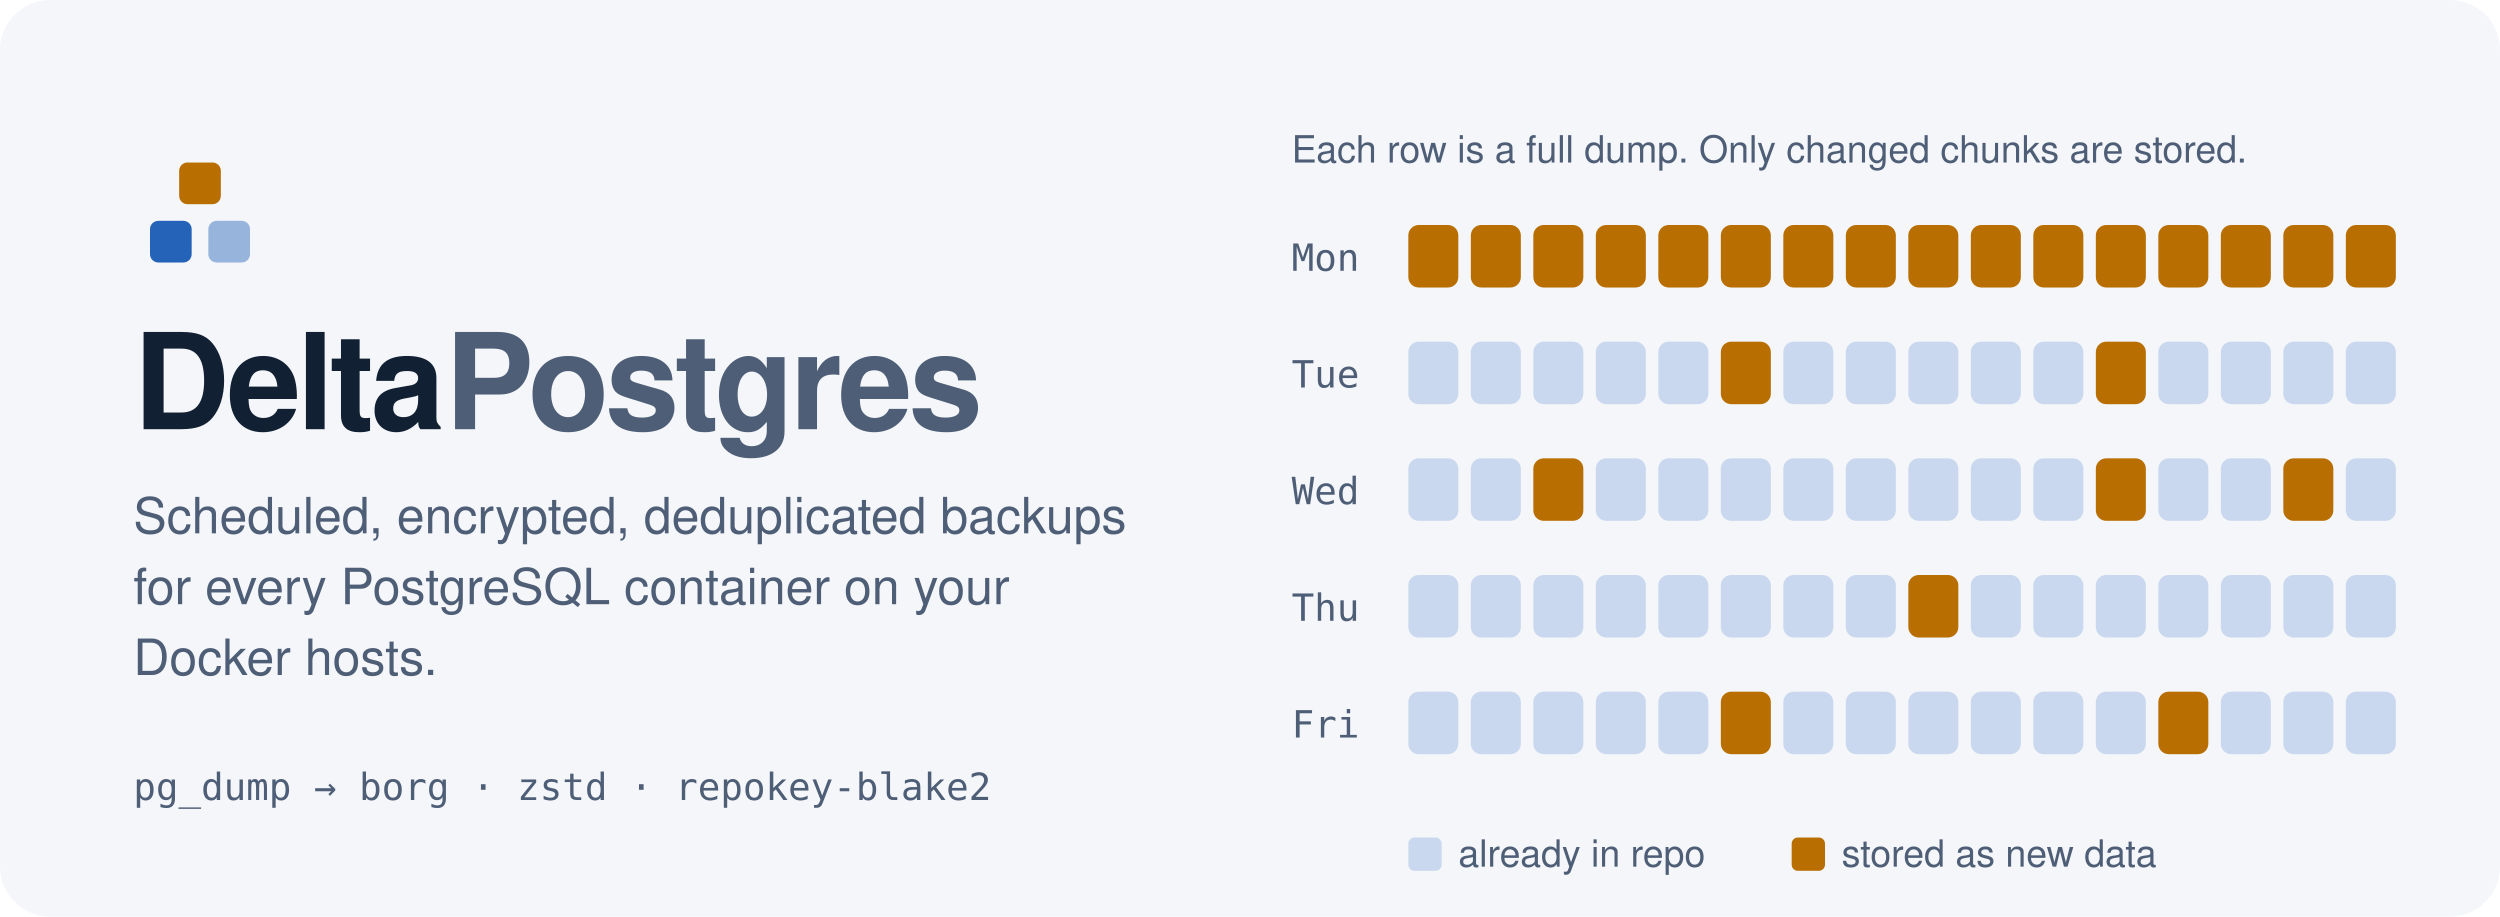
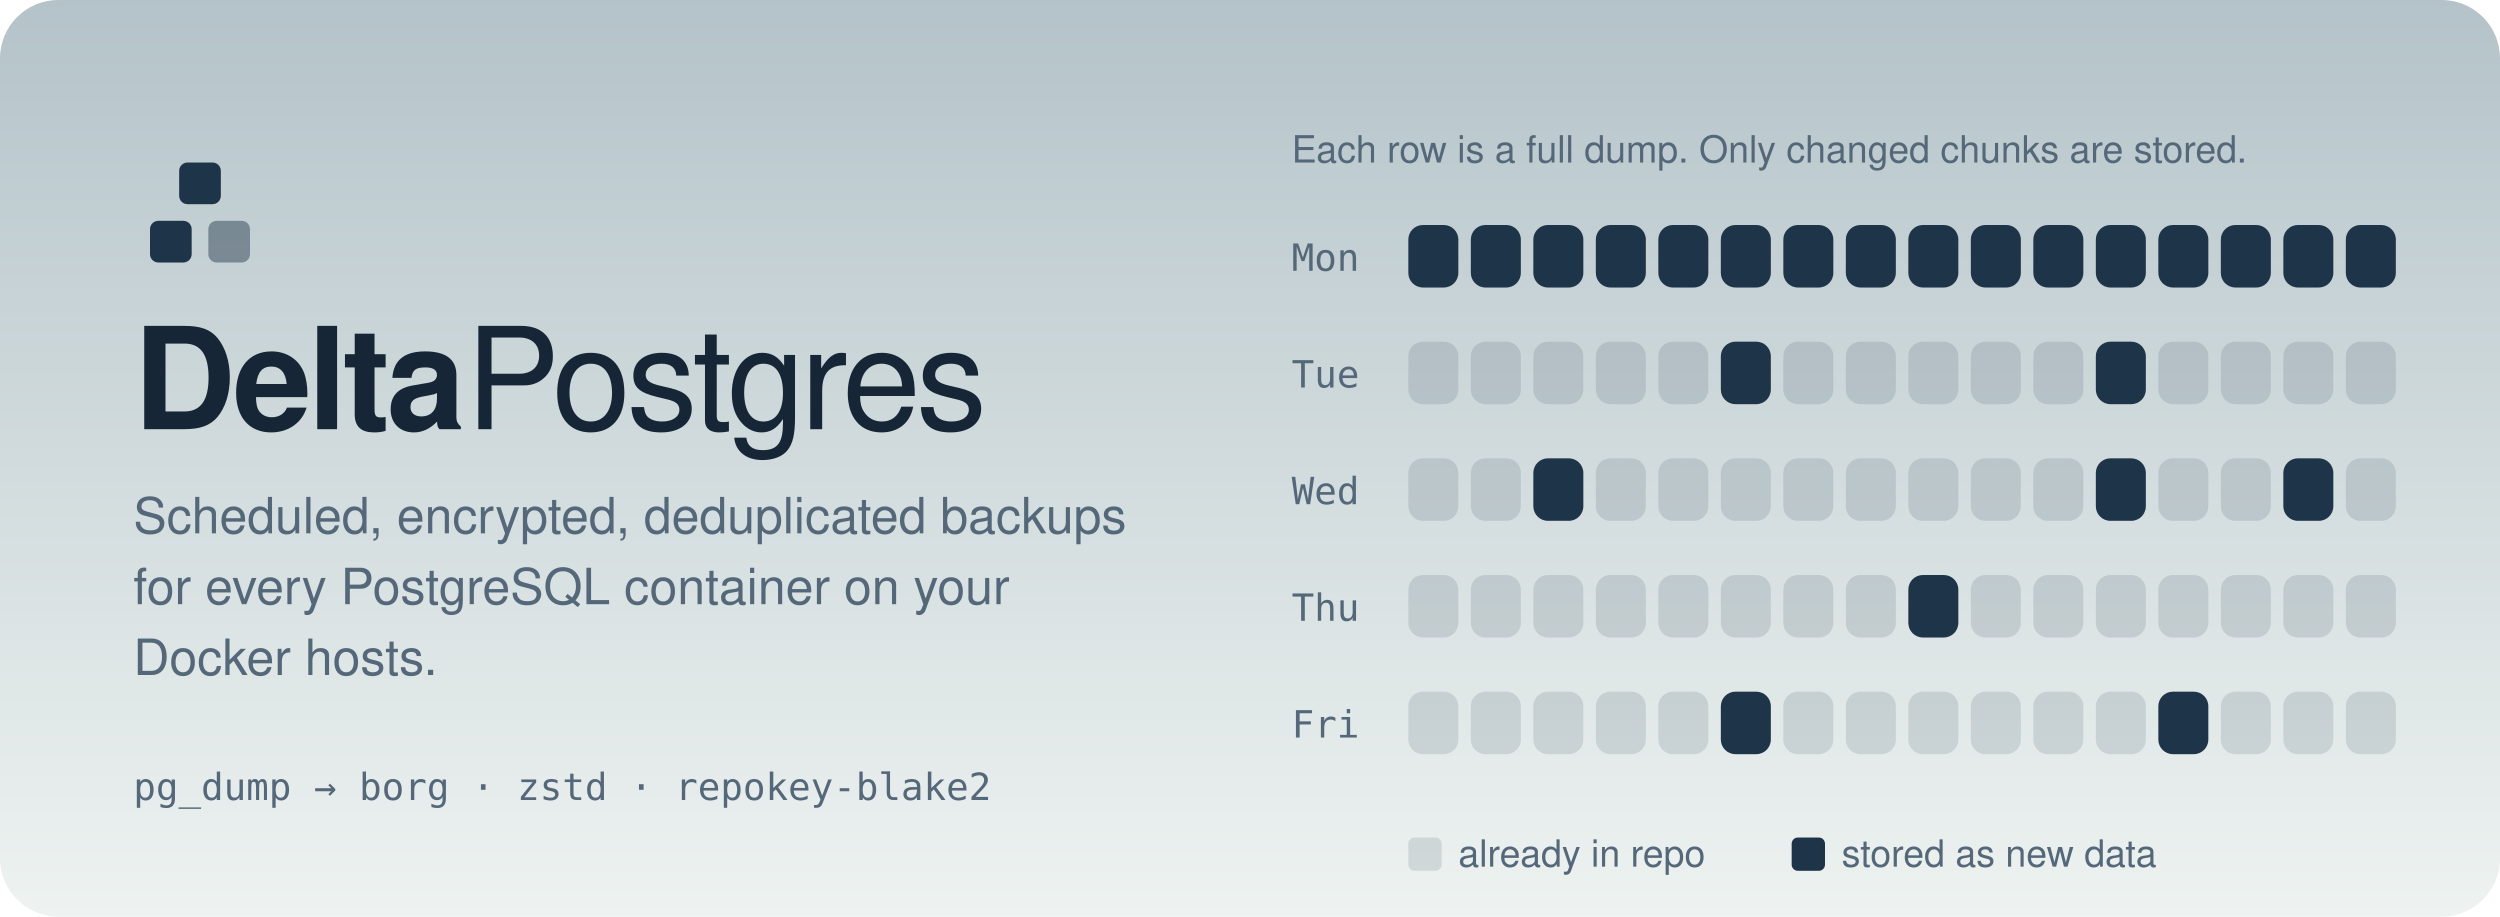
<svg xmlns="http://www.w3.org/2000/svg" viewBox="0 0 1200 440" width="100%" role="img" aria-labelledby="t d">
-   <rect width="1200" height="440" rx="24" fill="#F4F6F9" />
-   <rect x="86" y="78" width="20" height="20" rx="4" fill="#B86E00" />
-   <rect x="72" y="106" width="20" height="20" rx="4" fill="#2563B8" />
-   <rect x="100" y="106" width="20" height="20" rx="4" fill="#2563B8" opacity="0.45" />
-   <text x="64" y="206" font-family="'Space Grotesk', ui-sans-serif, system-ui, -apple-system, 'Segoe UI', Helvetica, Arial, sans-serif" font-size="64" font-weight="700" letter-spacing="-2" fill="#122033">Delta<tspan fill="#4E5E76">Postgres</tspan>
-   </text>
-   <text font-family="'Space Grotesk', ui-sans-serif, system-ui, -apple-system, 'Segoe UI', Helvetica, Arial, sans-serif" font-size="24" fill="#4E5E76">
+   <defs>
+     <linearGradient id="bg" x1="0" y1="0" x2="0" y2="1">
+       <stop offset="0" stop-color="#B4C3C9" />
+       <stop offset="1" stop-color="#EEF3F1" />
+     </linearGradient>
+   </defs>
+   <rect width="1200" height="440" rx="28" fill="url(#bg)" />
+   <rect x="86" y="78" width="20" height="20" rx="4" fill="#1E3448" />
+   <rect x="72" y="106" width="20" height="20" rx="4" fill="#1E3448" />
+   <rect x="100" y="106" width="20" height="20" rx="4" fill="#1E3448" opacity="0.45" />
+   <text x="64" y="206" font-family="'Urbanist', ui-sans-serif, system-ui, -apple-system, 'Segoe UI', Helvetica, Arial, sans-serif" font-size="68" font-weight="300" letter-spacing="-2" fill="#162636">
+     <tspan font-weight="600">Delta</tspan>Postgres</text>
+   <text font-family="'Urbanist', ui-sans-serif, system-ui, -apple-system, 'Segoe UI', Helvetica, Arial, sans-serif" font-size="24" fill="#55687A">
    <tspan x="64" y="256">Scheduled, encrypted, deduplicated backups</tspan>
    <tspan x="64" y="290">for every PostgreSQL container on your</tspan>
    <tspan x="64" y="324">Docker hosts.</tspan>
  </text>
-   <text x="64" y="384" font-family="'JetBrains Mono', ui-monospace, SFMono-Regular, Menlo, Consolas, monospace" font-size="18" fill="#4E5E76">pg_dump  →  borg  ·  zstd  ·  repokey-blake2</text>
-   <text x="620" y="78" font-family="'Space Grotesk', ui-sans-serif, system-ui, -apple-system, 'Segoe UI', Helvetica, Arial, sans-serif" font-size="18" fill="#4E5E76">Each row is a full dump. Only changed chunks are stored.</text>
-   <text x="620" y="130" font-family="'JetBrains Mono', ui-monospace, SFMono-Regular, Menlo, Consolas, monospace" font-size="18" fill="#4E5E76">Mon</text>
-   <rect x="676" y="108" width="24" height="30" rx="5" fill="#B86E00" />
-   <rect x="706" y="108" width="24" height="30" rx="5" fill="#B86E00" />
-   <rect x="736" y="108" width="24" height="30" rx="5" fill="#B86E00" />
-   <rect x="766" y="108" width="24" height="30" rx="5" fill="#B86E00" />
-   <rect x="796" y="108" width="24" height="30" rx="5" fill="#B86E00" />
-   <rect x="826" y="108" width="24" height="30" rx="5" fill="#B86E00" />
-   <rect x="856" y="108" width="24" height="30" rx="5" fill="#B86E00" />
-   <rect x="886" y="108" width="24" height="30" rx="5" fill="#B86E00" />
-   <rect x="916" y="108" width="24" height="30" rx="5" fill="#B86E00" />
-   <rect x="946" y="108" width="24" height="30" rx="5" fill="#B86E00" />
-   <rect x="976" y="108" width="24" height="30" rx="5" fill="#B86E00" />
-   <rect x="1006" y="108" width="24" height="30" rx="5" fill="#B86E00" />
-   <rect x="1036" y="108" width="24" height="30" rx="5" fill="#B86E00" />
-   <rect x="1066" y="108" width="24" height="30" rx="5" fill="#B86E00" />
-   <rect x="1096" y="108" width="24" height="30" rx="5" fill="#B86E00" />
-   <rect x="1126" y="108" width="24" height="30" rx="5" fill="#B86E00" />
-   <text x="620" y="186" font-family="'JetBrains Mono', ui-monospace, SFMono-Regular, Menlo, Consolas, monospace" font-size="18" fill="#4E5E76">Tue</text>
-   <rect x="676" y="164" width="24" height="30" rx="5" fill="#C9D8EE" />
-   <rect x="706" y="164" width="24" height="30" rx="5" fill="#C9D8EE" />
-   <rect x="736" y="164" width="24" height="30" rx="5" fill="#C9D8EE" />
-   <rect x="766" y="164" width="24" height="30" rx="5" fill="#C9D8EE" />
-   <rect x="796" y="164" width="24" height="30" rx="5" fill="#C9D8EE" />
-   <rect x="826" y="164" width="24" height="30" rx="5" fill="#B86E00" />
-   <rect x="856" y="164" width="24" height="30" rx="5" fill="#C9D8EE" />
-   <rect x="886" y="164" width="24" height="30" rx="5" fill="#C9D8EE" />
-   <rect x="916" y="164" width="24" height="30" rx="5" fill="#C9D8EE" />
-   <rect x="946" y="164" width="24" height="30" rx="5" fill="#C9D8EE" />
-   <rect x="976" y="164" width="24" height="30" rx="5" fill="#C9D8EE" />
-   <rect x="1006" y="164" width="24" height="30" rx="5" fill="#B86E00" />
-   <rect x="1036" y="164" width="24" height="30" rx="5" fill="#C9D8EE" />
-   <rect x="1066" y="164" width="24" height="30" rx="5" fill="#C9D8EE" />
-   <rect x="1096" y="164" width="24" height="30" rx="5" fill="#C9D8EE" />
-   <rect x="1126" y="164" width="24" height="30" rx="5" fill="#C9D8EE" />
-   <text x="620" y="242" font-family="'JetBrains Mono', ui-monospace, SFMono-Regular, Menlo, Consolas, monospace" font-size="18" fill="#4E5E76">Wed</text>
-   <rect x="676" y="220" width="24" height="30" rx="5" fill="#C9D8EE" />
-   <rect x="706" y="220" width="24" height="30" rx="5" fill="#C9D8EE" />
-   <rect x="736" y="220" width="24" height="30" rx="5" fill="#B86E00" />
-   <rect x="766" y="220" width="24" height="30" rx="5" fill="#C9D8EE" />
-   <rect x="796" y="220" width="24" height="30" rx="5" fill="#C9D8EE" />
-   <rect x="826" y="220" width="24" height="30" rx="5" fill="#C9D8EE" />
-   <rect x="856" y="220" width="24" height="30" rx="5" fill="#C9D8EE" />
-   <rect x="886" y="220" width="24" height="30" rx="5" fill="#C9D8EE" />
-   <rect x="916" y="220" width="24" height="30" rx="5" fill="#C9D8EE" />
-   <rect x="946" y="220" width="24" height="30" rx="5" fill="#C9D8EE" />
-   <rect x="976" y="220" width="24" height="30" rx="5" fill="#C9D8EE" />
-   <rect x="1006" y="220" width="24" height="30" rx="5" fill="#B86E00" />
-   <rect x="1036" y="220" width="24" height="30" rx="5" fill="#C9D8EE" />
-   <rect x="1066" y="220" width="24" height="30" rx="5" fill="#C9D8EE" />
-   <rect x="1096" y="220" width="24" height="30" rx="5" fill="#B86E00" />
-   <rect x="1126" y="220" width="24" height="30" rx="5" fill="#C9D8EE" />
-   <text x="620" y="298" font-family="'JetBrains Mono', ui-monospace, SFMono-Regular, Menlo, Consolas, monospace" font-size="18" fill="#4E5E76">Thu</text>
-   <rect x="676" y="276" width="24" height="30" rx="5" fill="#C9D8EE" />
-   <rect x="706" y="276" width="24" height="30" rx="5" fill="#C9D8EE" />
-   <rect x="736" y="276" width="24" height="30" rx="5" fill="#C9D8EE" />
-   <rect x="766" y="276" width="24" height="30" rx="5" fill="#C9D8EE" />
-   <rect x="796" y="276" width="24" height="30" rx="5" fill="#C9D8EE" />
-   <rect x="826" y="276" width="24" height="30" rx="5" fill="#C9D8EE" />
-   <rect x="856" y="276" width="24" height="30" rx="5" fill="#C9D8EE" />
-   <rect x="886" y="276" width="24" height="30" rx="5" fill="#C9D8EE" />
-   <rect x="916" y="276" width="24" height="30" rx="5" fill="#B86E00" />
-   <rect x="946" y="276" width="24" height="30" rx="5" fill="#C9D8EE" />
-   <rect x="976" y="276" width="24" height="30" rx="5" fill="#C9D8EE" />
-   <rect x="1006" y="276" width="24" height="30" rx="5" fill="#C9D8EE" />
-   <rect x="1036" y="276" width="24" height="30" rx="5" fill="#C9D8EE" />
-   <rect x="1066" y="276" width="24" height="30" rx="5" fill="#C9D8EE" />
-   <rect x="1096" y="276" width="24" height="30" rx="5" fill="#C9D8EE" />
-   <rect x="1126" y="276" width="24" height="30" rx="5" fill="#C9D8EE" />
-   <text x="620" y="354" font-family="'JetBrains Mono', ui-monospace, SFMono-Regular, Menlo, Consolas, monospace" font-size="18" fill="#4E5E76">Fri</text>
-   <rect x="676" y="332" width="24" height="30" rx="5" fill="#C9D8EE" />
-   <rect x="706" y="332" width="24" height="30" rx="5" fill="#C9D8EE" />
-   <rect x="736" y="332" width="24" height="30" rx="5" fill="#C9D8EE" />
-   <rect x="766" y="332" width="24" height="30" rx="5" fill="#C9D8EE" />
-   <rect x="796" y="332" width="24" height="30" rx="5" fill="#C9D8EE" />
-   <rect x="826" y="332" width="24" height="30" rx="5" fill="#B86E00" />
-   <rect x="856" y="332" width="24" height="30" rx="5" fill="#C9D8EE" />
-   <rect x="886" y="332" width="24" height="30" rx="5" fill="#C9D8EE" />
-   <rect x="916" y="332" width="24" height="30" rx="5" fill="#C9D8EE" />
-   <rect x="946" y="332" width="24" height="30" rx="5" fill="#C9D8EE" />
-   <rect x="976" y="332" width="24" height="30" rx="5" fill="#C9D8EE" />
-   <rect x="1006" y="332" width="24" height="30" rx="5" fill="#C9D8EE" />
-   <rect x="1036" y="332" width="24" height="30" rx="5" fill="#B86E00" />
-   <rect x="1066" y="332" width="24" height="30" rx="5" fill="#C9D8EE" />
-   <rect x="1096" y="332" width="24" height="30" rx="5" fill="#C9D8EE" />
-   <rect x="1126" y="332" width="24" height="30" rx="5" fill="#C9D8EE" />
-   <rect x="676" y="402" width="16" height="16" rx="3" fill="#C9D8EE" />
-   <text x="700" y="416" font-family="'Space Grotesk', ui-sans-serif, system-ui, -apple-system, 'Segoe UI', Helvetica, Arial, sans-serif" font-size="18" fill="#4E5E76">already in repo</text>
-   <rect x="860" y="402" width="16" height="16" rx="3" fill="#B86E00" />
-   <text x="884" y="416" font-family="'Space Grotesk', ui-sans-serif, system-ui, -apple-system, 'Segoe UI', Helvetica, Arial, sans-serif" font-size="18" fill="#4E5E76">stored as new data</text>
+   <text x="64" y="384" font-family="'JetBrains Mono', ui-monospace, SFMono-Regular, Menlo, Consolas, monospace" font-size="18" fill="#55687A">pg_dump  →  borg  ·  zstd  ·  repokey-blake2</text>
+   <text x="620" y="78" font-family="'Urbanist', ui-sans-serif, system-ui, -apple-system, 'Segoe UI', Helvetica, Arial, sans-serif" font-size="18" fill="#55687A">Each row is a full dump. Only changed chunks are stored.</text>
+   <text x="620" y="130" font-family="'JetBrains Mono', ui-monospace, SFMono-Regular, Menlo, Consolas, monospace" font-size="18" fill="#55687A">Mon</text>
+   <rect x="676" y="108" width="24" height="30" rx="7" fill="#1E3448" />
+   <rect x="706" y="108" width="24" height="30" rx="7" fill="#1E3448" />
+   <rect x="736" y="108" width="24" height="30" rx="7" fill="#1E3448" />
+   <rect x="766" y="108" width="24" height="30" rx="7" fill="#1E3448" />
+   <rect x="796" y="108" width="24" height="30" rx="7" fill="#1E3448" />
+   <rect x="826" y="108" width="24" height="30" rx="7" fill="#1E3448" />
+   <rect x="856" y="108" width="24" height="30" rx="7" fill="#1E3448" />
+   <rect x="886" y="108" width="24" height="30" rx="7" fill="#1E3448" />
+   <rect x="916" y="108" width="24" height="30" rx="7" fill="#1E3448" />
+   <rect x="946" y="108" width="24" height="30" rx="7" fill="#1E3448" />
+   <rect x="976" y="108" width="24" height="30" rx="7" fill="#1E3448" />
+   <rect x="1006" y="108" width="24" height="30" rx="7" fill="#1E3448" />
+   <rect x="1036" y="108" width="24" height="30" rx="7" fill="#1E3448" />
+   <rect x="1066" y="108" width="24" height="30" rx="7" fill="#1E3448" />
+   <rect x="1096" y="108" width="24" height="30" rx="7" fill="#1E3448" />
+   <rect x="1126" y="108" width="24" height="30" rx="7" fill="#1E3448" />
+   <text x="620" y="186" font-family="'JetBrains Mono', ui-monospace, SFMono-Regular, Menlo, Consolas, monospace" font-size="18" fill="#55687A">Tue</text>
+   <rect x="676" y="164" width="24" height="30" rx="7" fill="rgba(30,52,72,0.13)" />
+   <rect x="706" y="164" width="24" height="30" rx="7" fill="rgba(30,52,72,0.13)" />
+   <rect x="736" y="164" width="24" height="30" rx="7" fill="rgba(30,52,72,0.13)" />
+   <rect x="766" y="164" width="24" height="30" rx="7" fill="rgba(30,52,72,0.13)" />
+   <rect x="796" y="164" width="24" height="30" rx="7" fill="rgba(30,52,72,0.13)" />
+   <rect x="826" y="164" width="24" height="30" rx="7" fill="#1E3448" />
+   <rect x="856" y="164" width="24" height="30" rx="7" fill="rgba(30,52,72,0.13)" />
+   <rect x="886" y="164" width="24" height="30" rx="7" fill="rgba(30,52,72,0.13)" />
+   <rect x="916" y="164" width="24" height="30" rx="7" fill="rgba(30,52,72,0.13)" />
+   <rect x="946" y="164" width="24" height="30" rx="7" fill="rgba(30,52,72,0.13)" />
+   <rect x="976" y="164" width="24" height="30" rx="7" fill="rgba(30,52,72,0.13)" />
+   <rect x="1006" y="164" width="24" height="30" rx="7" fill="#1E3448" />
+   <rect x="1036" y="164" width="24" height="30" rx="7" fill="rgba(30,52,72,0.13)" />
+   <rect x="1066" y="164" width="24" height="30" rx="7" fill="rgba(30,52,72,0.13)" />
+   <rect x="1096" y="164" width="24" height="30" rx="7" fill="rgba(30,52,72,0.13)" />
+   <rect x="1126" y="164" width="24" height="30" rx="7" fill="rgba(30,52,72,0.13)" />
+   <text x="620" y="242" font-family="'JetBrains Mono', ui-monospace, SFMono-Regular, Menlo, Consolas, monospace" font-size="18" fill="#55687A">Wed</text>
+   <rect x="676" y="220" width="24" height="30" rx="7" fill="rgba(30,52,72,0.13)" />
+   <rect x="706" y="220" width="24" height="30" rx="7" fill="rgba(30,52,72,0.13)" />
+   <rect x="736" y="220" width="24" height="30" rx="7" fill="#1E3448" />
+   <rect x="766" y="220" width="24" height="30" rx="7" fill="rgba(30,52,72,0.13)" />
+   <rect x="796" y="220" width="24" height="30" rx="7" fill="rgba(30,52,72,0.13)" />
+   <rect x="826" y="220" width="24" height="30" rx="7" fill="rgba(30,52,72,0.13)" />
+   <rect x="856" y="220" width="24" height="30" rx="7" fill="rgba(30,52,72,0.13)" />
+   <rect x="886" y="220" width="24" height="30" rx="7" fill="rgba(30,52,72,0.13)" />
+   <rect x="916" y="220" width="24" height="30" rx="7" fill="rgba(30,52,72,0.13)" />
+   <rect x="946" y="220" width="24" height="30" rx="7" fill="rgba(30,52,72,0.13)" />
+   <rect x="976" y="220" width="24" height="30" rx="7" fill="rgba(30,52,72,0.13)" />
+   <rect x="1006" y="220" width="24" height="30" rx="7" fill="#1E3448" />
+   <rect x="1036" y="220" width="24" height="30" rx="7" fill="rgba(30,52,72,0.13)" />
+   <rect x="1066" y="220" width="24" height="30" rx="7" fill="rgba(30,52,72,0.13)" />
+   <rect x="1096" y="220" width="24" height="30" rx="7" fill="#1E3448" />
+   <rect x="1126" y="220" width="24" height="30" rx="7" fill="rgba(30,52,72,0.13)" />
+   <text x="620" y="298" font-family="'JetBrains Mono', ui-monospace, SFMono-Regular, Menlo, Consolas, monospace" font-size="18" fill="#55687A">Thu</text>
+   <rect x="676" y="276" width="24" height="30" rx="7" fill="rgba(30,52,72,0.13)" />
+   <rect x="706" y="276" width="24" height="30" rx="7" fill="rgba(30,52,72,0.13)" />
+   <rect x="736" y="276" width="24" height="30" rx="7" fill="rgba(30,52,72,0.13)" />
+   <rect x="766" y="276" width="24" height="30" rx="7" fill="rgba(30,52,72,0.13)" />
+   <rect x="796" y="276" width="24" height="30" rx="7" fill="rgba(30,52,72,0.13)" />
+   <rect x="826" y="276" width="24" height="30" rx="7" fill="rgba(30,52,72,0.13)" />
+   <rect x="856" y="276" width="24" height="30" rx="7" fill="rgba(30,52,72,0.13)" />
+   <rect x="886" y="276" width="24" height="30" rx="7" fill="rgba(30,52,72,0.13)" />
+   <rect x="916" y="276" width="24" height="30" rx="7" fill="#1E3448" />
+   <rect x="946" y="276" width="24" height="30" rx="7" fill="rgba(30,52,72,0.13)" />
+   <rect x="976" y="276" width="24" height="30" rx="7" fill="rgba(30,52,72,0.13)" />
+   <rect x="1006" y="276" width="24" height="30" rx="7" fill="rgba(30,52,72,0.13)" />
+   <rect x="1036" y="276" width="24" height="30" rx="7" fill="rgba(30,52,72,0.13)" />
+   <rect x="1066" y="276" width="24" height="30" rx="7" fill="rgba(30,52,72,0.13)" />
+   <rect x="1096" y="276" width="24" height="30" rx="7" fill="rgba(30,52,72,0.13)" />
+   <rect x="1126" y="276" width="24" height="30" rx="7" fill="rgba(30,52,72,0.13)" />
+   <text x="620" y="354" font-family="'JetBrains Mono', ui-monospace, SFMono-Regular, Menlo, Consolas, monospace" font-size="18" fill="#55687A">Fri</text>
+   <rect x="676" y="332" width="24" height="30" rx="7" fill="rgba(30,52,72,0.13)" />
+   <rect x="706" y="332" width="24" height="30" rx="7" fill="rgba(30,52,72,0.13)" />
+   <rect x="736" y="332" width="24" height="30" rx="7" fill="rgba(30,52,72,0.13)" />
+   <rect x="766" y="332" width="24" height="30" rx="7" fill="rgba(30,52,72,0.13)" />
+   <rect x="796" y="332" width="24" height="30" rx="7" fill="rgba(30,52,72,0.13)" />
+   <rect x="826" y="332" width="24" height="30" rx="7" fill="#1E3448" />
+   <rect x="856" y="332" width="24" height="30" rx="7" fill="rgba(30,52,72,0.13)" />
+   <rect x="886" y="332" width="24" height="30" rx="7" fill="rgba(30,52,72,0.13)" />
+   <rect x="916" y="332" width="24" height="30" rx="7" fill="rgba(30,52,72,0.13)" />
+   <rect x="946" y="332" width="24" height="30" rx="7" fill="rgba(30,52,72,0.13)" />
+   <rect x="976" y="332" width="24" height="30" rx="7" fill="rgba(30,52,72,0.13)" />
+   <rect x="1006" y="332" width="24" height="30" rx="7" fill="rgba(30,52,72,0.13)" />
+   <rect x="1036" y="332" width="24" height="30" rx="7" fill="#1E3448" />
+   <rect x="1066" y="332" width="24" height="30" rx="7" fill="rgba(30,52,72,0.13)" />
+   <rect x="1096" y="332" width="24" height="30" rx="7" fill="rgba(30,52,72,0.13)" />
+   <rect x="1126" y="332" width="24" height="30" rx="7" fill="rgba(30,52,72,0.13)" />
+   <rect x="676" y="402" width="16" height="16" rx="3" fill="rgba(30,52,72,0.13)" />
+   <text x="700" y="416" font-family="'Urbanist', ui-sans-serif, system-ui, -apple-system, 'Segoe UI', Helvetica, Arial, sans-serif" font-size="18" fill="#55687A">already in repo</text>
+   <rect x="860" y="402" width="16" height="16" rx="3" fill="#1E3448" />
+   <text x="884" y="416" font-family="'Urbanist', ui-sans-serif, system-ui, -apple-system, 'Segoe UI', Helvetica, Arial, sans-serif" font-size="18" fill="#55687A">stored as new data</text>
</svg>
